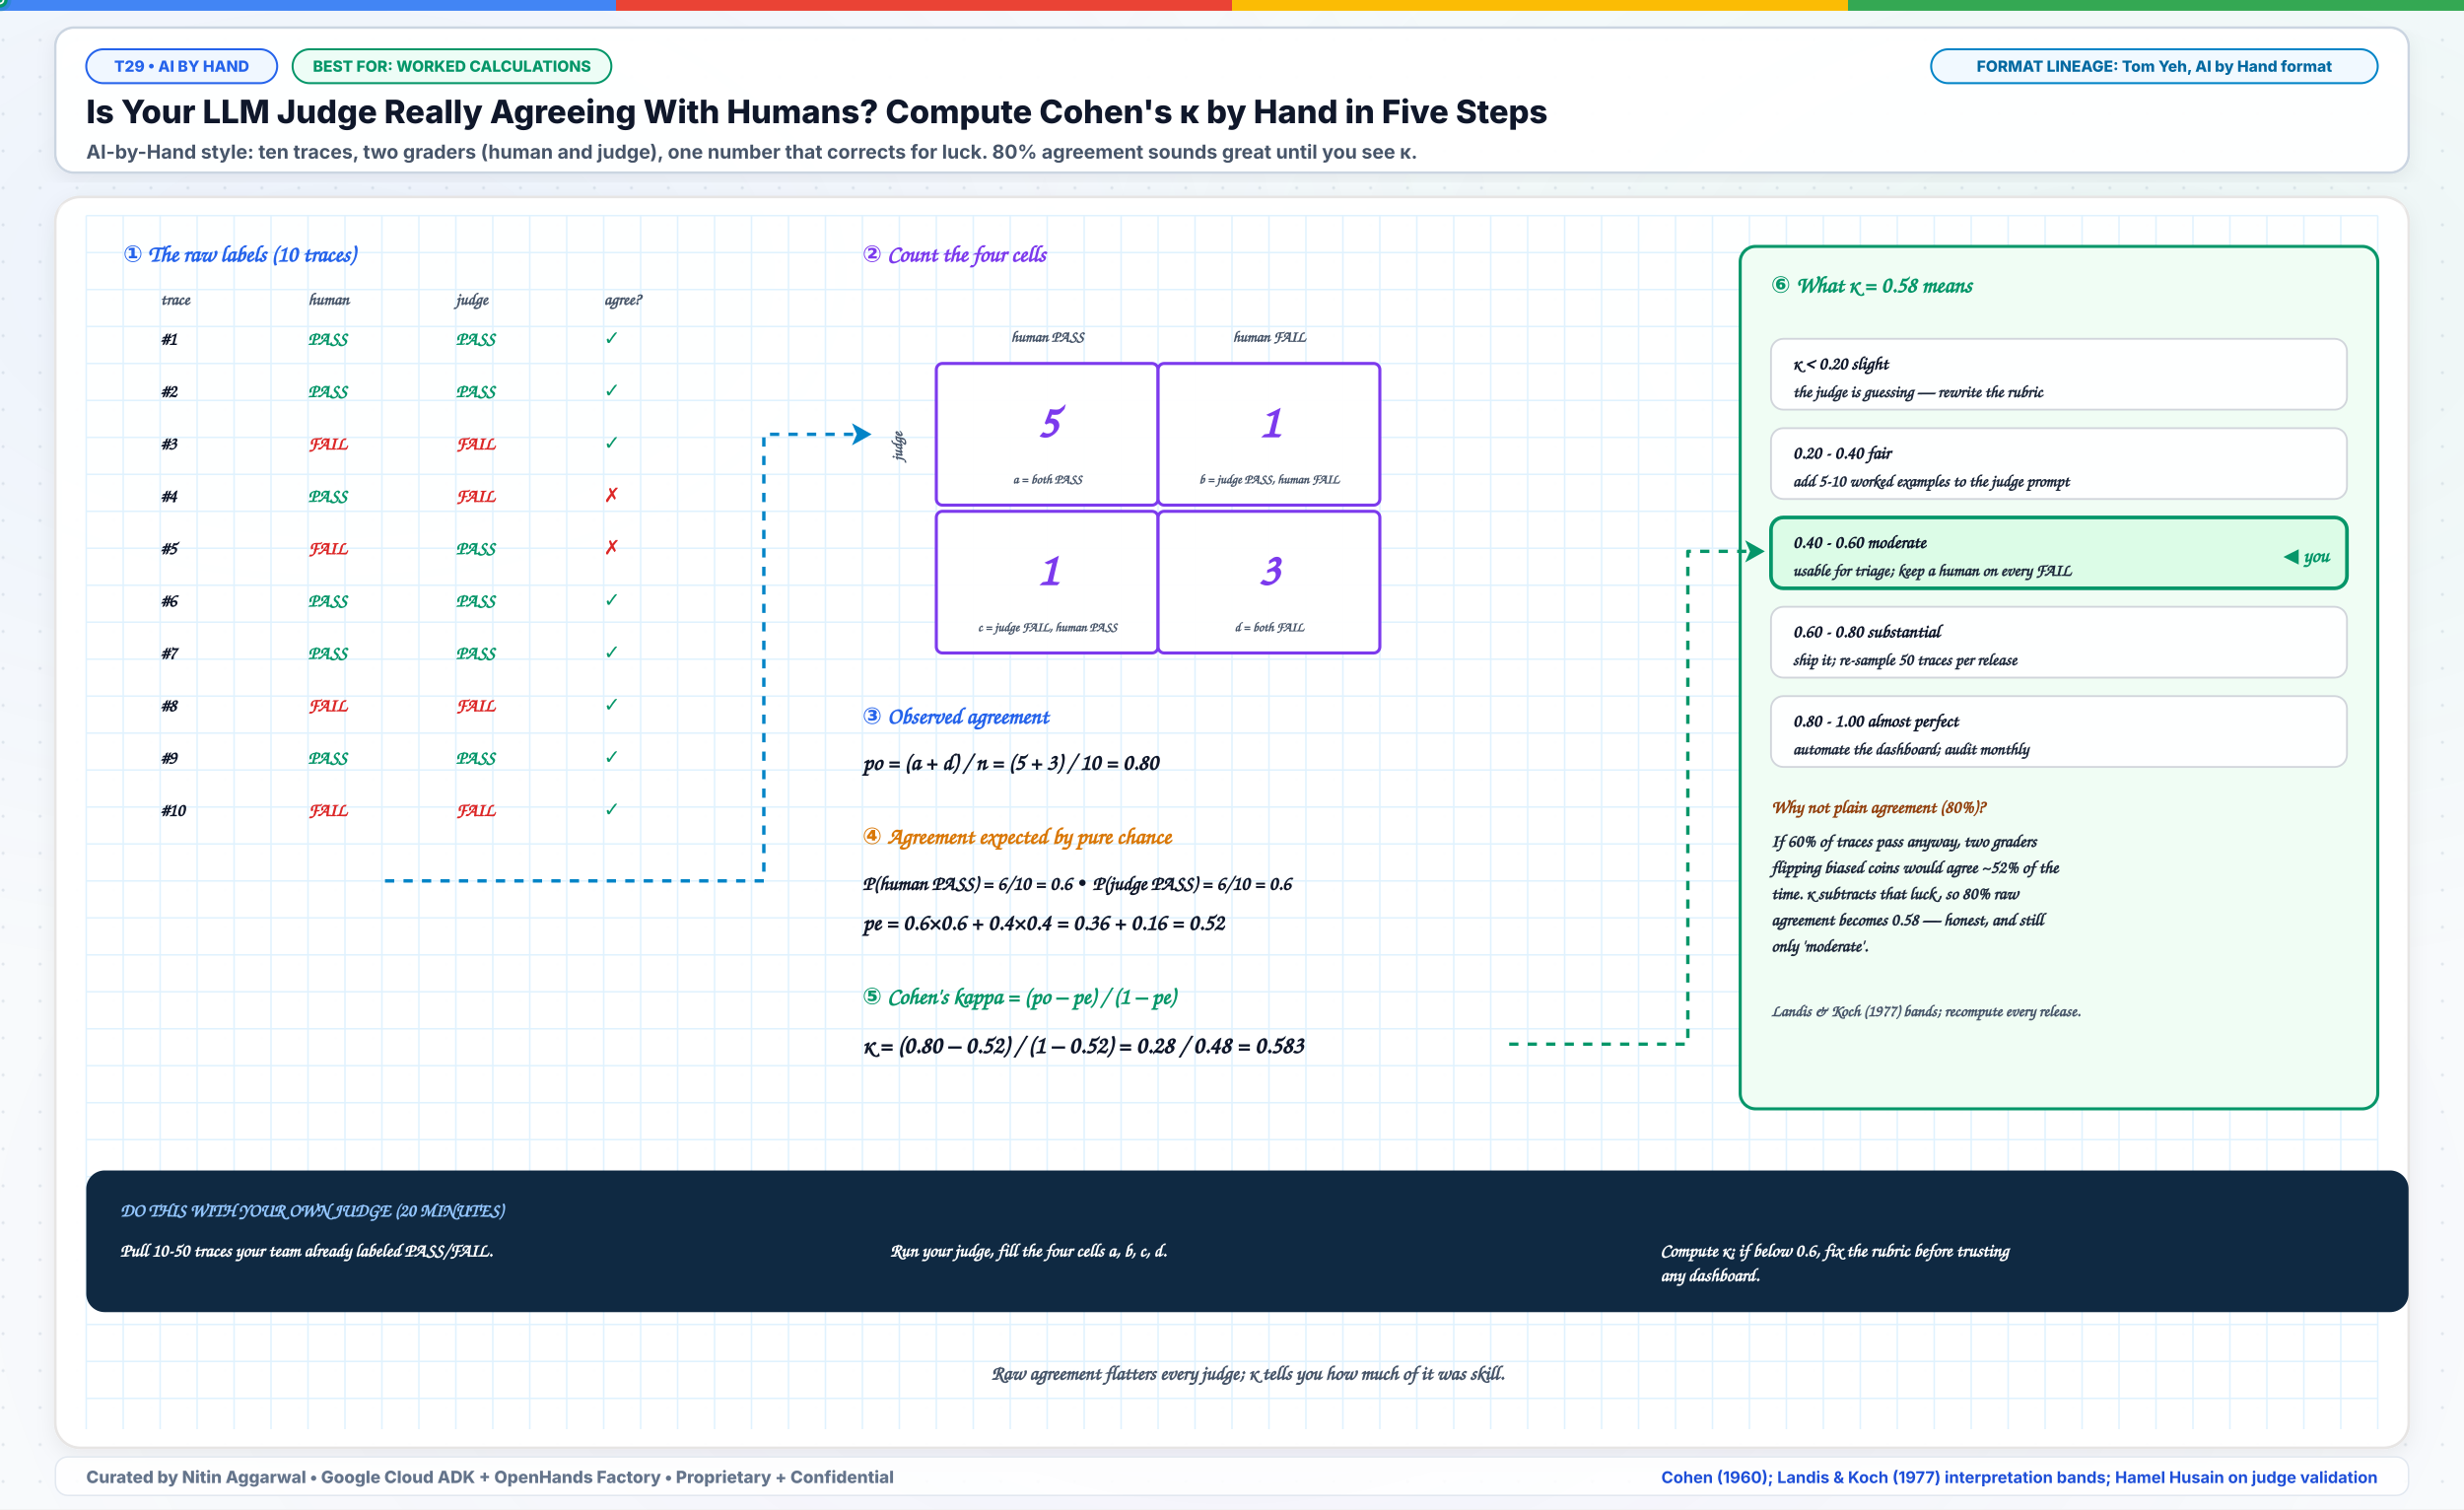
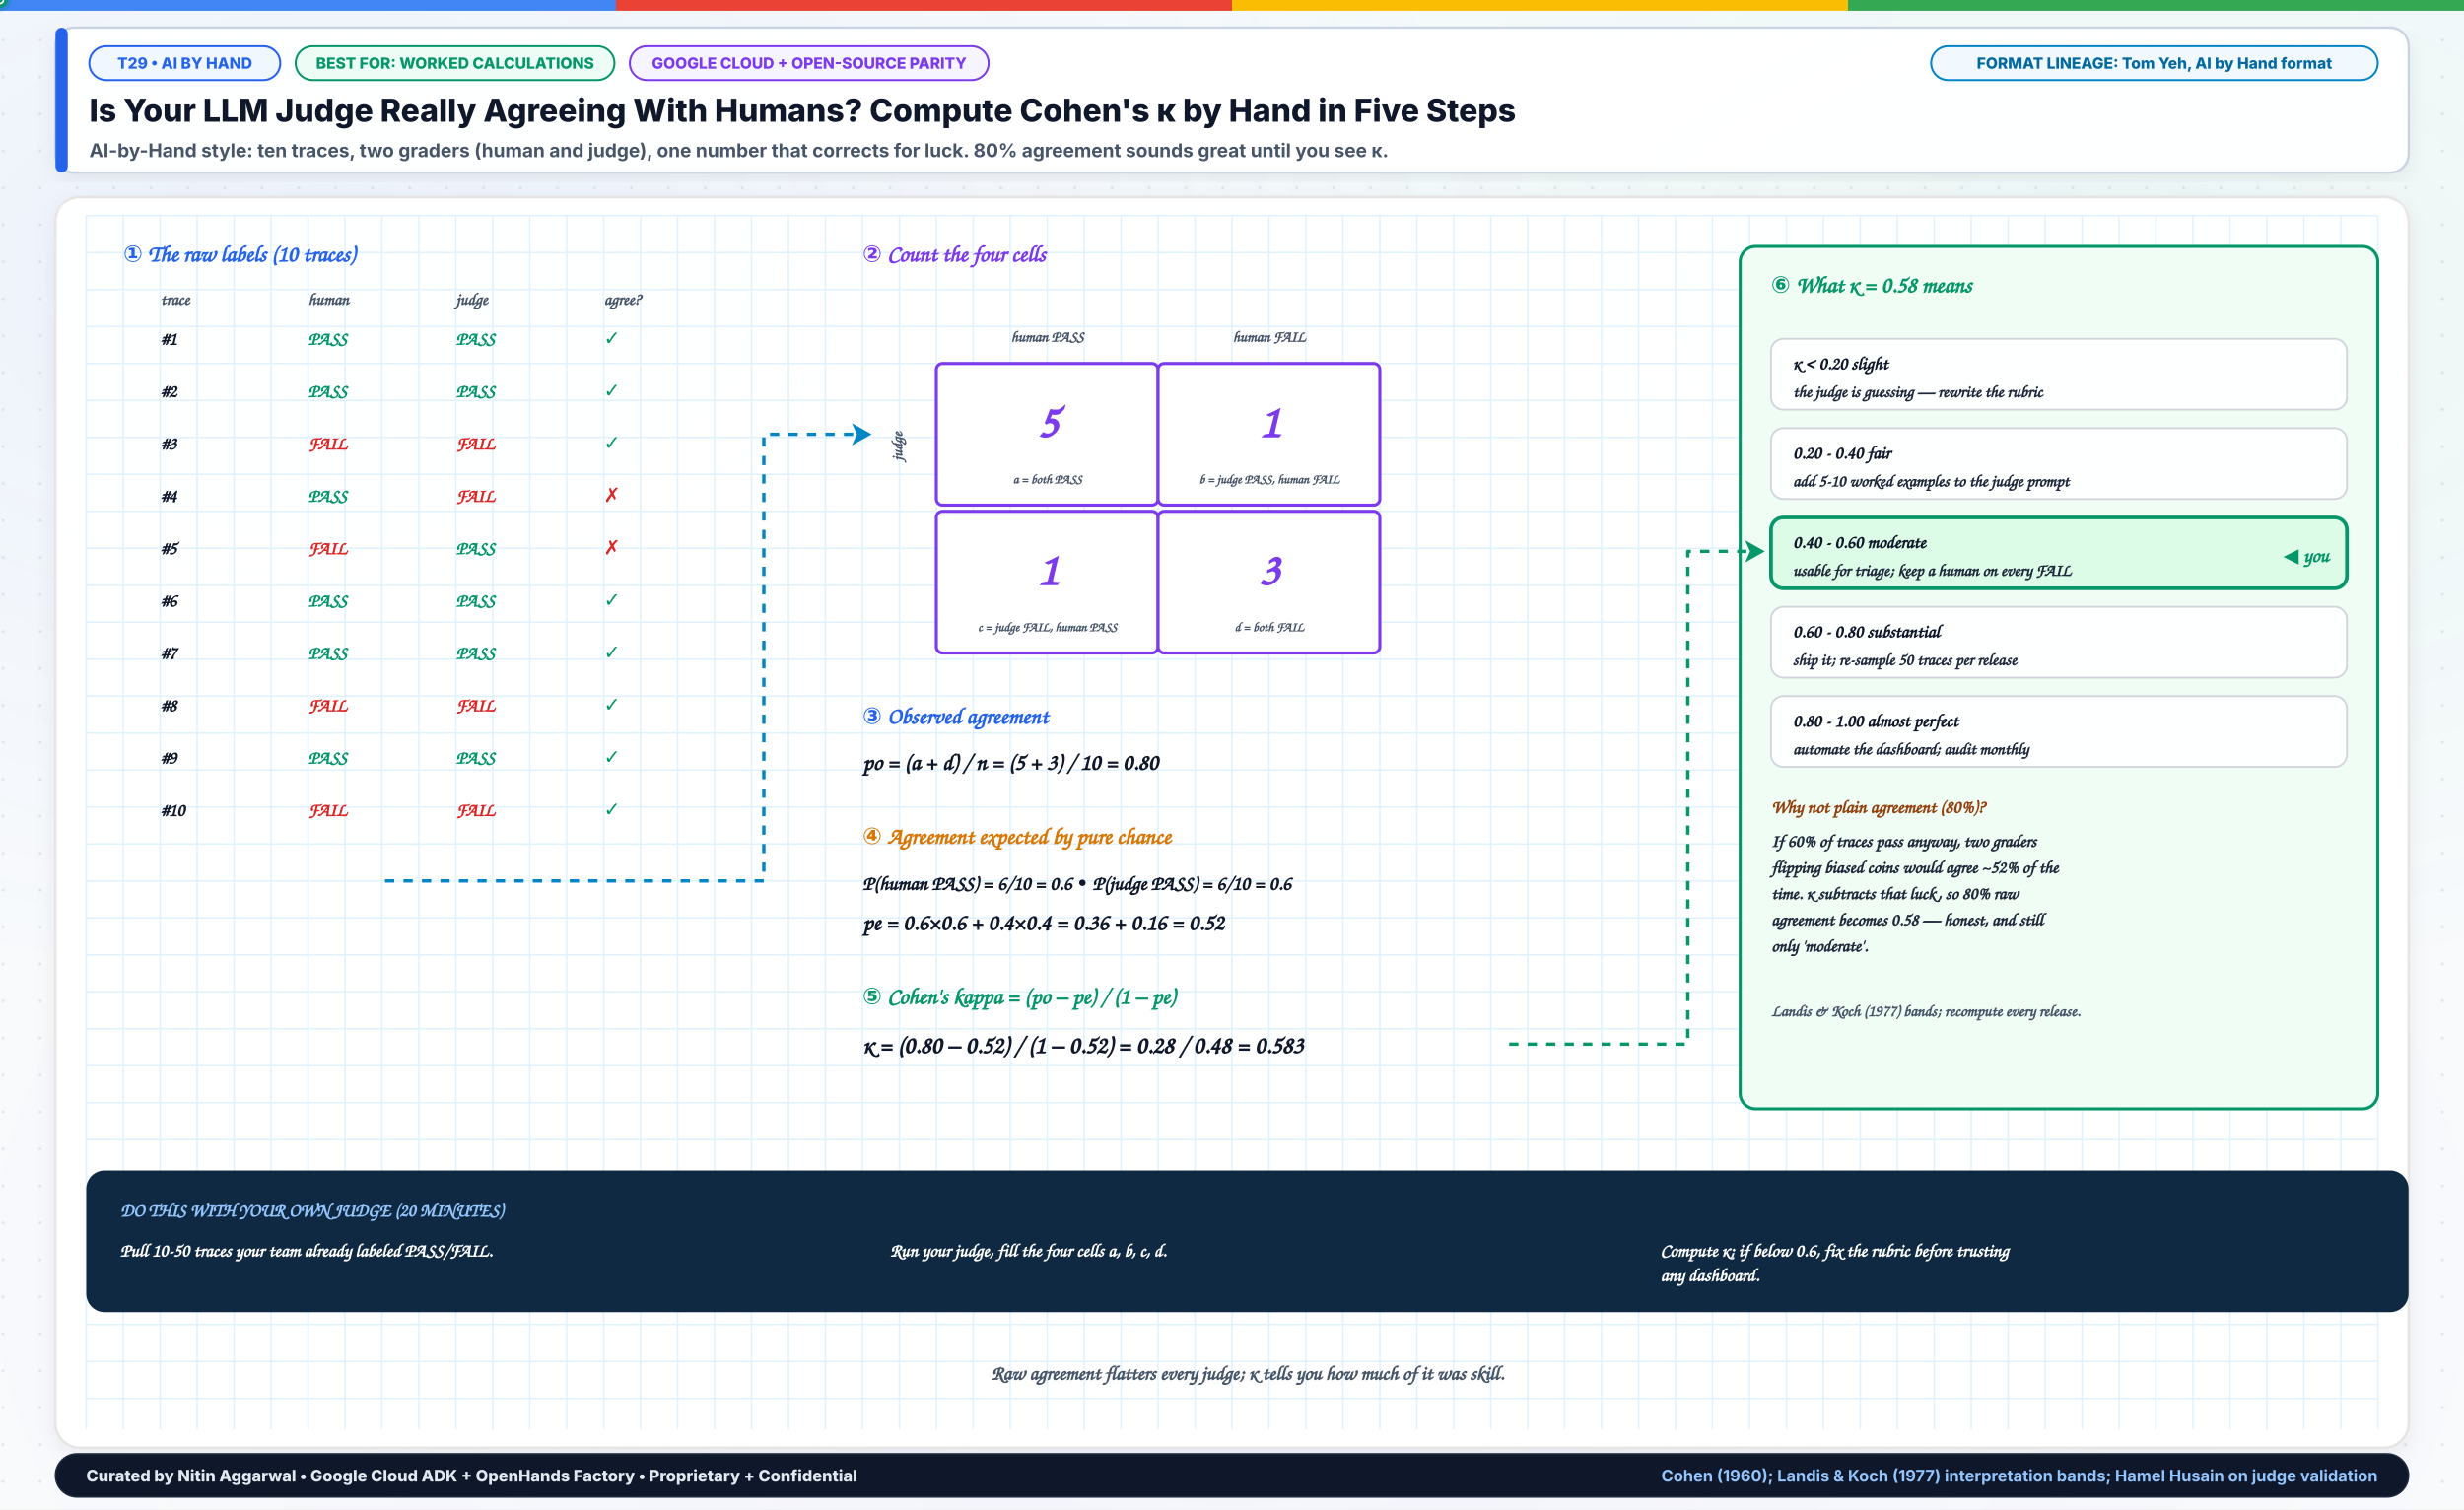
<svg xmlns="http://www.w3.org/2000/svg" viewBox="0 0 1600 980" width="1600" height="980">
  <defs>
    <filter id="shadow" x="-3%" y="-3%" width="106%" height="110%">
      <feDropShadow dx="0" dy="4" stdDeviation="6" flood-color="#0F172A" flood-opacity="0.065" />
    </filter>
    <linearGradient id="glassCardGrad" x1="0" y1="0" x2="0" y2="1">
      <stop offset="0%" stop-color="#FFFFFF" stop-opacity="0.96" />
      <stop offset="100%" stop-color="#F8FAFC" stop-opacity="0.90" />
    </linearGradient>
    <linearGradient id="glassSheen" x1="0" y1="0" x2="0" y2="1">
      <stop offset="0%" stop-color="#FFFFFF" stop-opacity="0.72" />
      <stop offset="100%" stop-color="#FFFFFF" stop-opacity="0.0" />
    </linearGradient>
    <radialGradient id="meshBlue" cx="14%" cy="18%" r="48%">
      <stop offset="0%" stop-color="#4285F4" stop-opacity="0.065" />
      <stop offset="100%" stop-color="#4285F4" stop-opacity="0.0" />
    </radialGradient>
    <radialGradient id="meshEmerald" cx="86%" cy="20%" r="46%">
      <stop offset="0%" stop-color="#10B981" stop-opacity="0.055" />
      <stop offset="100%" stop-color="#10B981" stop-opacity="0.0" />
    </radialGradient>
    <radialGradient id="meshViolet" cx="50%" cy="84%" r="52%">
      <stop offset="0%" stop-color="#8B5CF6" stop-opacity="0.048" />
      <stop offset="100%" stop-color="#8B5CF6" stop-opacity="0.0" />
    </radialGradient>
    <pattern id="archGrid" width="24" height="24" patternUnits="userSpaceOnUse">
      <circle cx="2" cy="2" r="1" fill="#94A3B8" fill-opacity="0.22" />
    </pattern>
    <style>
@keyframes flowDash { from { stroke-dashoffset: 40; } to { stroke-dashoffset: 0; } }
.flow-line { animation: flowDash 1.0s linear infinite; }
@keyframes pulseStroke { 0%,100% { stroke-width: 2.4px; } 50% { stroke-width: 5px; } }
.pulse { animation: pulseStroke 2.2s ease-in-out infinite; }
@keyframes blink { 0%,100% { opacity: 1; } 50% { opacity: 0.35; } }
.blink { animation: blink 1.4s ease-in-out infinite; }
@keyframes growX { from { transform: scaleX(0.02); } to { transform: scaleX(1); } }
.grow-x { transform-box: fill-box; transform-origin: left center; animation: growX 1.5s ease-out 0.2s both; }
@keyframes breathe { 0%,100% { transform: scale(1); } 50% { transform: scale(1.05); } }
.breathe { transform-box: fill-box; transform-origin: center; animation: breathe 2.6s ease-in-out infinite; }
</style>
  </defs>
  <rect x="0.0" y="0.0" width="1600.0" height="980.0" rx="0" fill="#F8FAFC" />
  <rect x="0" y="0" width="1600" height="980" fill="url(#meshBlue)" />
  <rect x="0" y="0" width="1600" height="980" fill="url(#meshEmerald)" />
  <rect x="0" y="0" width="1600" height="980" fill="url(#meshViolet)" />
  <rect x="0" y="0" width="1600" height="980" fill="url(#archGrid)" />
  <rect x="0.0" y="0.0" width="400.0" height="7.0" rx="0" fill="#4285F4" />
  <rect x="400.0" y="0.0" width="400.0" height="7.0" rx="0" fill="#EA4335" />
  <rect x="800.0" y="0.0" width="400.0" height="7.0" rx="0" fill="#FBBC04" />
  <rect x="1200.0" y="0.0" width="400.0" height="7.0" rx="0" fill="#34A853" />
  <rect x="36.0" y="18.0" width="1528.0" height="94.0" rx="12" fill="#FFFFFF" stroke="#CBD5E1" stroke-width="1.8" filter="url(#shadow)" fill-opacity="0.96" />
  <rect x="37.2" y="19.2" width="1525.6" height="91.6" rx="10.8" fill="none" stroke="#FFFFFF" stroke-opacity="0.82" stroke-width="1" />
  <rect x="38.0" y="19.8" width="1524.0" height="11.3" rx="9.8" fill="url(#glassSheen)" pointer-events="none" />
-   <rect x="56.0" y="32.0" width="124" height="22" rx="11.0" fill="#EFF6FF" fill-opacity="0.98" stroke="#2563EB" stroke-width="1.3" />
-   <text x="118.0" y="46.6" font-family="Inter, -apple-system, Helvetica, Arial, sans-serif" font-size="10" font-weight="800" fill="#2563EB" text-anchor="middle">T29 • AI BY HAND</text>
-   <rect x="190.0" y="32.0" width="207" height="22" rx="11.0" fill="#ECFDF5" fill-opacity="0.98" stroke="#059669" stroke-width="1.3" />
-   <text x="293.5" y="46.6" font-family="Inter, -apple-system, Helvetica, Arial, sans-serif" font-size="10" font-weight="800" fill="#059669" text-anchor="middle">BEST FOR: WORKED CALCULATIONS</text>
-   <rect x="1254.0" y="32.0" width="290" height="22" rx="11.0" fill="#F0F9FF" fill-opacity="0.98" stroke="#0284C7" stroke-width="1.3" />
-   <text x="1399.0" y="46.6" font-family="Inter, -apple-system, Helvetica, Arial, sans-serif" font-size="10" font-weight="800" fill="#0369A1" text-anchor="middle">FORMAT LINEAGE: Tom Yeh, AI by Hand format</text>
-   <text x="56.0" y="80.0" font-family="Inter, -apple-system, Helvetica, Arial, sans-serif" font-size="21" font-weight="800" fill="#0F172A" text-anchor="start">Is Your LLM Judge Really Agreeing With Humans? Compute Cohen's κ by Hand in Five Steps</text>
-   <text x="56.0" y="103.0" font-family="Inter, -apple-system, Helvetica, Arial, sans-serif" font-size="12.5" font-weight="700" fill="#475569" text-anchor="start">AI-by-Hand style: ten traces, two graders (human and judge), one number that corrects for luck. 80% agreement sounds great until you see κ.</text>
+   <rect x="36.0" y="18.0" width="8.0" height="94.0" rx="4" fill="#2563EB" />
+   <rect x="58.0" y="30.0" width="124" height="22" rx="11.0" fill="#EFF6FF" fill-opacity="0.98" stroke="#2563EB" stroke-width="1.3" />
+   <text x="120.0" y="44.6" font-family="Inter, -apple-system, Helvetica, Arial, sans-serif" font-size="10" font-weight="800" fill="#2563EB" text-anchor="middle">T29 • AI BY HAND</text>
+   <rect x="192.0" y="30.0" width="207" height="22" rx="11.0" fill="#ECFDF5" fill-opacity="0.98" stroke="#059669" stroke-width="1.3" />
+   <text x="295.5" y="44.6" font-family="Inter, -apple-system, Helvetica, Arial, sans-serif" font-size="10" font-weight="800" fill="#059669" text-anchor="middle">BEST FOR: WORKED CALCULATIONS</text>
+   <rect x="409.0" y="30.0" width="233" height="22" rx="11.0" fill="#F5F3FF" fill-opacity="0.98" stroke="#7C3AED" stroke-width="1.3" />
+   <text x="525.5" y="44.6" font-family="Inter, -apple-system, Helvetica, Arial, sans-serif" font-size="10" font-weight="800" fill="#7C3AED" text-anchor="middle">GOOGLE CLOUD + OPEN-SOURCE PARITY</text>
+   <rect x="1254.0" y="30.0" width="290" height="22" rx="11.0" fill="#F0F9FF" fill-opacity="0.98" stroke="#0284C7" stroke-width="1.3" />
+   <text x="1399.0" y="44.6" font-family="Inter, -apple-system, Helvetica, Arial, sans-serif" font-size="10" font-weight="800" fill="#0369A1" text-anchor="middle">FORMAT LINEAGE: Tom Yeh, AI by Hand format</text>
+   <text x="58.0" y="79.0" font-family="Inter, -apple-system, Helvetica, Arial, sans-serif" font-size="20.5" font-weight="800" fill="#0F172A" text-anchor="start">Is Your LLM Judge Really Agreeing With Humans? Compute Cohen's κ by Hand in Five Steps</text>
+   <text x="58.0" y="102.0" font-family="Inter, -apple-system, Helvetica, Arial, sans-serif" font-size="12.2" font-weight="700" fill="#475569" text-anchor="start">AI-by-Hand style: ten traces, two graders (human and judge), one number that corrects for luck. 80% agreement sounds great until you see κ.</text>
  <rect x="36.0" y="128.0" width="1528.0" height="812.0" rx="16" fill="#FFFFFF" stroke="#E7E5E4" stroke-width="2" filter="url(#shadow)" fill-opacity="0.96" />
  <rect x="37.2" y="129.2" width="1525.6" height="809.6" rx="14.8" fill="none" stroke="#FFFFFF" stroke-opacity="0.82" stroke-width="1" />
  <rect x="38.0" y="129.8" width="1524.0" height="14.0" rx="13.8" fill="url(#glassSheen)" pointer-events="none" />
  <line x1="56" y1="140" x2="56" y2="928" stroke="#E0F2FE" stroke-width="1" />
  <line x1="80" y1="140" x2="80" y2="928" stroke="#E0F2FE" stroke-width="1" />
  <line x1="104" y1="140" x2="104" y2="928" stroke="#E0F2FE" stroke-width="1" />
  <line x1="128" y1="140" x2="128" y2="928" stroke="#E0F2FE" stroke-width="1" />
  <line x1="152" y1="140" x2="152" y2="928" stroke="#E0F2FE" stroke-width="1" />
  <line x1="176" y1="140" x2="176" y2="928" stroke="#E0F2FE" stroke-width="1" />
  <line x1="200" y1="140" x2="200" y2="928" stroke="#E0F2FE" stroke-width="1" />
  <line x1="224" y1="140" x2="224" y2="928" stroke="#E0F2FE" stroke-width="1" />
  <line x1="248" y1="140" x2="248" y2="928" stroke="#E0F2FE" stroke-width="1" />
  <line x1="272" y1="140" x2="272" y2="928" stroke="#E0F2FE" stroke-width="1" />
  <line x1="296" y1="140" x2="296" y2="928" stroke="#E0F2FE" stroke-width="1" />
  <line x1="320" y1="140" x2="320" y2="928" stroke="#E0F2FE" stroke-width="1" />
  <line x1="344" y1="140" x2="344" y2="928" stroke="#E0F2FE" stroke-width="1" />
  <line x1="368" y1="140" x2="368" y2="928" stroke="#E0F2FE" stroke-width="1" />
  <line x1="392" y1="140" x2="392" y2="928" stroke="#E0F2FE" stroke-width="1" />
  <line x1="416" y1="140" x2="416" y2="928" stroke="#E0F2FE" stroke-width="1" />
  <line x1="440" y1="140" x2="440" y2="928" stroke="#E0F2FE" stroke-width="1" />
  <line x1="464" y1="140" x2="464" y2="928" stroke="#E0F2FE" stroke-width="1" />
  <line x1="488" y1="140" x2="488" y2="928" stroke="#E0F2FE" stroke-width="1" />
  <line x1="512" y1="140" x2="512" y2="928" stroke="#E0F2FE" stroke-width="1" />
  <line x1="536" y1="140" x2="536" y2="928" stroke="#E0F2FE" stroke-width="1" />
  <line x1="560" y1="140" x2="560" y2="928" stroke="#E0F2FE" stroke-width="1" />
  <line x1="584" y1="140" x2="584" y2="928" stroke="#E0F2FE" stroke-width="1" />
  <line x1="608" y1="140" x2="608" y2="928" stroke="#E0F2FE" stroke-width="1" />
  <line x1="632" y1="140" x2="632" y2="928" stroke="#E0F2FE" stroke-width="1" />
  <line x1="656" y1="140" x2="656" y2="928" stroke="#E0F2FE" stroke-width="1" />
  <line x1="680" y1="140" x2="680" y2="928" stroke="#E0F2FE" stroke-width="1" />
  <line x1="704" y1="140" x2="704" y2="928" stroke="#E0F2FE" stroke-width="1" />
  <line x1="728" y1="140" x2="728" y2="928" stroke="#E0F2FE" stroke-width="1" />
  <line x1="752" y1="140" x2="752" y2="928" stroke="#E0F2FE" stroke-width="1" />
  <line x1="776" y1="140" x2="776" y2="928" stroke="#E0F2FE" stroke-width="1" />
  <line x1="800" y1="140" x2="800" y2="928" stroke="#E0F2FE" stroke-width="1" />
  <line x1="824" y1="140" x2="824" y2="928" stroke="#E0F2FE" stroke-width="1" />
  <line x1="848" y1="140" x2="848" y2="928" stroke="#E0F2FE" stroke-width="1" />
  <line x1="872" y1="140" x2="872" y2="928" stroke="#E0F2FE" stroke-width="1" />
  <line x1="896" y1="140" x2="896" y2="928" stroke="#E0F2FE" stroke-width="1" />
  <line x1="920" y1="140" x2="920" y2="928" stroke="#E0F2FE" stroke-width="1" />
  <line x1="944" y1="140" x2="944" y2="928" stroke="#E0F2FE" stroke-width="1" />
  <line x1="968" y1="140" x2="968" y2="928" stroke="#E0F2FE" stroke-width="1" />
  <line x1="992" y1="140" x2="992" y2="928" stroke="#E0F2FE" stroke-width="1" />
  <line x1="1016" y1="140" x2="1016" y2="928" stroke="#E0F2FE" stroke-width="1" />
  <line x1="1040" y1="140" x2="1040" y2="928" stroke="#E0F2FE" stroke-width="1" />
  <line x1="1064" y1="140" x2="1064" y2="928" stroke="#E0F2FE" stroke-width="1" />
  <line x1="1088" y1="140" x2="1088" y2="928" stroke="#E0F2FE" stroke-width="1" />
  <line x1="1112" y1="140" x2="1112" y2="928" stroke="#E0F2FE" stroke-width="1" />
  <line x1="1136" y1="140" x2="1136" y2="928" stroke="#E0F2FE" stroke-width="1" />
  <line x1="1160" y1="140" x2="1160" y2="928" stroke="#E0F2FE" stroke-width="1" />
  <line x1="1184" y1="140" x2="1184" y2="928" stroke="#E0F2FE" stroke-width="1" />
  <line x1="1208" y1="140" x2="1208" y2="928" stroke="#E0F2FE" stroke-width="1" />
  <line x1="1232" y1="140" x2="1232" y2="928" stroke="#E0F2FE" stroke-width="1" />
  <line x1="1256" y1="140" x2="1256" y2="928" stroke="#E0F2FE" stroke-width="1" />
  <line x1="1280" y1="140" x2="1280" y2="928" stroke="#E0F2FE" stroke-width="1" />
  <line x1="1304" y1="140" x2="1304" y2="928" stroke="#E0F2FE" stroke-width="1" />
  <line x1="1328" y1="140" x2="1328" y2="928" stroke="#E0F2FE" stroke-width="1" />
  <line x1="1352" y1="140" x2="1352" y2="928" stroke="#E0F2FE" stroke-width="1" />
  <line x1="1376" y1="140" x2="1376" y2="928" stroke="#E0F2FE" stroke-width="1" />
  <line x1="1400" y1="140" x2="1400" y2="928" stroke="#E0F2FE" stroke-width="1" />
  <line x1="1424" y1="140" x2="1424" y2="928" stroke="#E0F2FE" stroke-width="1" />
  <line x1="1448" y1="140" x2="1448" y2="928" stroke="#E0F2FE" stroke-width="1" />
  <line x1="1472" y1="140" x2="1472" y2="928" stroke="#E0F2FE" stroke-width="1" />
  <line x1="1496" y1="140" x2="1496" y2="928" stroke="#E0F2FE" stroke-width="1" />
  <line x1="1520" y1="140" x2="1520" y2="928" stroke="#E0F2FE" stroke-width="1" />
  <line x1="1544" y1="140" x2="1544" y2="928" stroke="#E0F2FE" stroke-width="1" />
  <line x1="56" y1="140" x2="1544" y2="140" stroke="#E0F2FE" stroke-width="1" />
  <line x1="56" y1="164" x2="1544" y2="164" stroke="#E0F2FE" stroke-width="1" />
  <line x1="56" y1="188" x2="1544" y2="188" stroke="#E0F2FE" stroke-width="1" />
  <line x1="56" y1="212" x2="1544" y2="212" stroke="#E0F2FE" stroke-width="1" />
  <line x1="56" y1="236" x2="1544" y2="236" stroke="#E0F2FE" stroke-width="1" />
  <line x1="56" y1="260" x2="1544" y2="260" stroke="#E0F2FE" stroke-width="1" />
  <line x1="56" y1="284" x2="1544" y2="284" stroke="#E0F2FE" stroke-width="1" />
  <line x1="56" y1="308" x2="1544" y2="308" stroke="#E0F2FE" stroke-width="1" />
  <line x1="56" y1="332" x2="1544" y2="332" stroke="#E0F2FE" stroke-width="1" />
  <line x1="56" y1="356" x2="1544" y2="356" stroke="#E0F2FE" stroke-width="1" />
  <line x1="56" y1="380" x2="1544" y2="380" stroke="#E0F2FE" stroke-width="1" />
  <line x1="56" y1="404" x2="1544" y2="404" stroke="#E0F2FE" stroke-width="1" />
  <line x1="56" y1="428" x2="1544" y2="428" stroke="#E0F2FE" stroke-width="1" />
  <line x1="56" y1="452" x2="1544" y2="452" stroke="#E0F2FE" stroke-width="1" />
  <line x1="56" y1="476" x2="1544" y2="476" stroke="#E0F2FE" stroke-width="1" />
  <line x1="56" y1="500" x2="1544" y2="500" stroke="#E0F2FE" stroke-width="1" />
  <line x1="56" y1="524" x2="1544" y2="524" stroke="#E0F2FE" stroke-width="1" />
  <line x1="56" y1="548" x2="1544" y2="548" stroke="#E0F2FE" stroke-width="1" />
  <line x1="56" y1="572" x2="1544" y2="572" stroke="#E0F2FE" stroke-width="1" />
  <line x1="56" y1="596" x2="1544" y2="596" stroke="#E0F2FE" stroke-width="1" />
  <line x1="56" y1="620" x2="1544" y2="620" stroke="#E0F2FE" stroke-width="1" />
  <line x1="56" y1="644" x2="1544" y2="644" stroke="#E0F2FE" stroke-width="1" />
  <line x1="56" y1="668" x2="1544" y2="668" stroke="#E0F2FE" stroke-width="1" />
  <line x1="56" y1="692" x2="1544" y2="692" stroke="#E0F2FE" stroke-width="1" />
  <line x1="56" y1="716" x2="1544" y2="716" stroke="#E0F2FE" stroke-width="1" />
  <line x1="56" y1="740" x2="1544" y2="740" stroke="#E0F2FE" stroke-width="1" />
  <line x1="56" y1="764" x2="1544" y2="764" stroke="#E0F2FE" stroke-width="1" />
  <line x1="56" y1="788" x2="1544" y2="788" stroke="#E0F2FE" stroke-width="1" />
  <line x1="56" y1="812" x2="1544" y2="812" stroke="#E0F2FE" stroke-width="1" />
  <line x1="56" y1="836" x2="1544" y2="836" stroke="#E0F2FE" stroke-width="1" />
  <line x1="56" y1="860" x2="1544" y2="860" stroke="#E0F2FE" stroke-width="1" />
  <line x1="56" y1="884" x2="1544" y2="884" stroke="#E0F2FE" stroke-width="1" />
  <line x1="56" y1="908" x2="1544" y2="908" stroke="#E0F2FE" stroke-width="1" />
  <text x="80.0" y="170.0" font-family="'Chalkboard SE', 'Marker Felt', 'Comic Sans MS', cursive" font-size="15" font-weight="800" fill="#2563EB" text-anchor="start">① The raw labels (10 traces)</text>
  <text x="104.0" y="198.0" font-family="'Chalkboard SE', 'Marker Felt', 'Comic Sans MS', cursive" font-size="11" font-weight="800" fill="#475569" text-anchor="start">trace</text>
  <text x="200.0" y="198.0" font-family="'Chalkboard SE', 'Marker Felt', 'Comic Sans MS', cursive" font-size="11" font-weight="800" fill="#475569" text-anchor="start">human</text>
  <text x="296.0" y="198.0" font-family="'Chalkboard SE', 'Marker Felt', 'Comic Sans MS', cursive" font-size="11" font-weight="800" fill="#475569" text-anchor="start">judge</text>
  <text x="392.0" y="198.0" font-family="'Chalkboard SE', 'Marker Felt', 'Comic Sans MS', cursive" font-size="11" font-weight="800" fill="#475569" text-anchor="start">agree?</text>
  <text x="104.0" y="224.0" font-family="'Chalkboard SE', 'Marker Felt', 'Comic Sans MS', cursive" font-size="12" font-weight="700" fill="#0F172A" text-anchor="start">#1</text>
  <text x="200.0" y="224.0" font-family="'Chalkboard SE', 'Marker Felt', 'Comic Sans MS', cursive" font-size="12" font-weight="800" fill="#059669" text-anchor="start">PASS</text>
  <text x="296.0" y="224.0" font-family="'Chalkboard SE', 'Marker Felt', 'Comic Sans MS', cursive" font-size="12" font-weight="800" fill="#059669" text-anchor="start">PASS</text>
  <text x="392.0" y="224.0" font-family="'Chalkboard SE', 'Marker Felt', 'Comic Sans MS', cursive" font-size="13" font-weight="800" fill="#059669" text-anchor="start">✓</text>
  <text x="104.0" y="258.0" font-family="'Chalkboard SE', 'Marker Felt', 'Comic Sans MS', cursive" font-size="12" font-weight="700" fill="#0F172A" text-anchor="start">#2</text>
  <text x="200.0" y="258.0" font-family="'Chalkboard SE', 'Marker Felt', 'Comic Sans MS', cursive" font-size="12" font-weight="800" fill="#059669" text-anchor="start">PASS</text>
  <text x="296.0" y="258.0" font-family="'Chalkboard SE', 'Marker Felt', 'Comic Sans MS', cursive" font-size="12" font-weight="800" fill="#059669" text-anchor="start">PASS</text>
  <text x="392.0" y="258.0" font-family="'Chalkboard SE', 'Marker Felt', 'Comic Sans MS', cursive" font-size="13" font-weight="800" fill="#059669" text-anchor="start">✓</text>
  <text x="104.0" y="292.0" font-family="'Chalkboard SE', 'Marker Felt', 'Comic Sans MS', cursive" font-size="12" font-weight="700" fill="#0F172A" text-anchor="start">#3</text>
  <text x="200.0" y="292.0" font-family="'Chalkboard SE', 'Marker Felt', 'Comic Sans MS', cursive" font-size="12" font-weight="800" fill="#DC2626" text-anchor="start">FAIL</text>
  <text x="296.0" y="292.0" font-family="'Chalkboard SE', 'Marker Felt', 'Comic Sans MS', cursive" font-size="12" font-weight="800" fill="#DC2626" text-anchor="start">FAIL</text>
  <text x="392.0" y="292.0" font-family="'Chalkboard SE', 'Marker Felt', 'Comic Sans MS', cursive" font-size="13" font-weight="800" fill="#059669" text-anchor="start">✓</text>
  <text x="104.0" y="326.0" font-family="'Chalkboard SE', 'Marker Felt', 'Comic Sans MS', cursive" font-size="12" font-weight="700" fill="#0F172A" text-anchor="start">#4</text>
  <text x="200.0" y="326.0" font-family="'Chalkboard SE', 'Marker Felt', 'Comic Sans MS', cursive" font-size="12" font-weight="800" fill="#059669" text-anchor="start">PASS</text>
  <text x="296.0" y="326.0" font-family="'Chalkboard SE', 'Marker Felt', 'Comic Sans MS', cursive" font-size="12" font-weight="800" fill="#DC2626" text-anchor="start">FAIL</text>
  <text x="392.0" y="326.0" font-family="'Chalkboard SE', 'Marker Felt', 'Comic Sans MS', cursive" font-size="13" font-weight="800" fill="#DC2626" text-anchor="start">✗</text>
  <text x="104.0" y="360.0" font-family="'Chalkboard SE', 'Marker Felt', 'Comic Sans MS', cursive" font-size="12" font-weight="700" fill="#0F172A" text-anchor="start">#5</text>
  <text x="200.0" y="360.0" font-family="'Chalkboard SE', 'Marker Felt', 'Comic Sans MS', cursive" font-size="12" font-weight="800" fill="#DC2626" text-anchor="start">FAIL</text>
  <text x="296.0" y="360.0" font-family="'Chalkboard SE', 'Marker Felt', 'Comic Sans MS', cursive" font-size="12" font-weight="800" fill="#059669" text-anchor="start">PASS</text>
  <text x="392.0" y="360.0" font-family="'Chalkboard SE', 'Marker Felt', 'Comic Sans MS', cursive" font-size="13" font-weight="800" fill="#DC2626" text-anchor="start">✗</text>
  <text x="104.0" y="394.0" font-family="'Chalkboard SE', 'Marker Felt', 'Comic Sans MS', cursive" font-size="12" font-weight="700" fill="#0F172A" text-anchor="start">#6</text>
  <text x="200.0" y="394.0" font-family="'Chalkboard SE', 'Marker Felt', 'Comic Sans MS', cursive" font-size="12" font-weight="800" fill="#059669" text-anchor="start">PASS</text>
  <text x="296.0" y="394.0" font-family="'Chalkboard SE', 'Marker Felt', 'Comic Sans MS', cursive" font-size="12" font-weight="800" fill="#059669" text-anchor="start">PASS</text>
  <text x="392.0" y="394.0" font-family="'Chalkboard SE', 'Marker Felt', 'Comic Sans MS', cursive" font-size="13" font-weight="800" fill="#059669" text-anchor="start">✓</text>
  <text x="104.0" y="428.0" font-family="'Chalkboard SE', 'Marker Felt', 'Comic Sans MS', cursive" font-size="12" font-weight="700" fill="#0F172A" text-anchor="start">#7</text>
  <text x="200.0" y="428.0" font-family="'Chalkboard SE', 'Marker Felt', 'Comic Sans MS', cursive" font-size="12" font-weight="800" fill="#059669" text-anchor="start">PASS</text>
  <text x="296.0" y="428.0" font-family="'Chalkboard SE', 'Marker Felt', 'Comic Sans MS', cursive" font-size="12" font-weight="800" fill="#059669" text-anchor="start">PASS</text>
  <text x="392.0" y="428.0" font-family="'Chalkboard SE', 'Marker Felt', 'Comic Sans MS', cursive" font-size="13" font-weight="800" fill="#059669" text-anchor="start">✓</text>
  <text x="104.0" y="462.0" font-family="'Chalkboard SE', 'Marker Felt', 'Comic Sans MS', cursive" font-size="12" font-weight="700" fill="#0F172A" text-anchor="start">#8</text>
  <text x="200.0" y="462.0" font-family="'Chalkboard SE', 'Marker Felt', 'Comic Sans MS', cursive" font-size="12" font-weight="800" fill="#DC2626" text-anchor="start">FAIL</text>
  <text x="296.0" y="462.0" font-family="'Chalkboard SE', 'Marker Felt', 'Comic Sans MS', cursive" font-size="12" font-weight="800" fill="#DC2626" text-anchor="start">FAIL</text>
  <text x="392.0" y="462.0" font-family="'Chalkboard SE', 'Marker Felt', 'Comic Sans MS', cursive" font-size="13" font-weight="800" fill="#059669" text-anchor="start">✓</text>
  <text x="104.0" y="496.0" font-family="'Chalkboard SE', 'Marker Felt', 'Comic Sans MS', cursive" font-size="12" font-weight="700" fill="#0F172A" text-anchor="start">#9</text>
  <text x="200.0" y="496.0" font-family="'Chalkboard SE', 'Marker Felt', 'Comic Sans MS', cursive" font-size="12" font-weight="800" fill="#059669" text-anchor="start">PASS</text>
  <text x="296.0" y="496.0" font-family="'Chalkboard SE', 'Marker Felt', 'Comic Sans MS', cursive" font-size="12" font-weight="800" fill="#059669" text-anchor="start">PASS</text>
  <text x="392.0" y="496.0" font-family="'Chalkboard SE', 'Marker Felt', 'Comic Sans MS', cursive" font-size="13" font-weight="800" fill="#059669" text-anchor="start">✓</text>
  <text x="104.0" y="530.0" font-family="'Chalkboard SE', 'Marker Felt', 'Comic Sans MS', cursive" font-size="12" font-weight="700" fill="#0F172A" text-anchor="start">#10</text>
  <text x="200.0" y="530.0" font-family="'Chalkboard SE', 'Marker Felt', 'Comic Sans MS', cursive" font-size="12" font-weight="800" fill="#DC2626" text-anchor="start">FAIL</text>
  <text x="296.0" y="530.0" font-family="'Chalkboard SE', 'Marker Felt', 'Comic Sans MS', cursive" font-size="12" font-weight="800" fill="#DC2626" text-anchor="start">FAIL</text>
  <text x="392.0" y="530.0" font-family="'Chalkboard SE', 'Marker Felt', 'Comic Sans MS', cursive" font-size="13" font-weight="800" fill="#059669" text-anchor="start">✓</text>
  <text x="560.0" y="170.0" font-family="'Chalkboard SE', 'Marker Felt', 'Comic Sans MS', cursive" font-size="15" font-weight="800" fill="#7C3AED" text-anchor="start">② Count the four cells</text>
  <text x="680.0" y="222.0" font-family="'Chalkboard SE', 'Marker Felt', 'Comic Sans MS', cursive" font-size="10" font-weight="800" fill="#475569" text-anchor="middle">human PASS</text>
  <text x="824.0" y="222.0" font-family="'Chalkboard SE', 'Marker Felt', 'Comic Sans MS', cursive" font-size="10" font-weight="800" fill="#475569" text-anchor="middle">human FAIL</text>
  <rect x="608.0" y="236.0" width="144.0" height="92.0" rx="4" fill="#FFFFFF" stroke="#7C3AED" stroke-width="2" fill-opacity="0.96" />
  <text x="680.0" y="284.0" font-family="'Chalkboard SE', 'Marker Felt', 'Comic Sans MS', cursive" font-size="30" font-weight="800" fill="#7C3AED" text-anchor="middle">5</text>
  <text x="680.0" y="314.0" font-family="'Chalkboard SE', 'Marker Felt', 'Comic Sans MS', cursive" font-size="8.5" font-weight="700" fill="#475569" text-anchor="middle">a = both PASS</text>
  <rect x="752.0" y="236.0" width="144.0" height="92.0" rx="4" fill="#FFFFFF" stroke="#7C3AED" stroke-width="2" fill-opacity="0.96" />
  <text x="824.0" y="284.0" font-family="'Chalkboard SE', 'Marker Felt', 'Comic Sans MS', cursive" font-size="30" font-weight="800" fill="#7C3AED" text-anchor="middle">1</text>
  <text x="824.0" y="314.0" font-family="'Chalkboard SE', 'Marker Felt', 'Comic Sans MS', cursive" font-size="8.5" font-weight="700" fill="#475569" text-anchor="middle">b = judge PASS, human FAIL</text>
  <rect x="608.0" y="332.0" width="144.0" height="92.0" rx="4" fill="#FFFFFF" stroke="#7C3AED" stroke-width="2" fill-opacity="0.96" />
  <text x="680.0" y="380.0" font-family="'Chalkboard SE', 'Marker Felt', 'Comic Sans MS', cursive" font-size="30" font-weight="800" fill="#7C3AED" text-anchor="middle">1</text>
  <text x="680.0" y="410.0" font-family="'Chalkboard SE', 'Marker Felt', 'Comic Sans MS', cursive" font-size="8.5" font-weight="700" fill="#475569" text-anchor="middle">c = judge FAIL, human PASS</text>
  <rect x="752.0" y="332.0" width="144.0" height="92.0" rx="4" fill="#FFFFFF" stroke="#7C3AED" stroke-width="2" fill-opacity="0.96" />
  <text x="824.0" y="380.0" font-family="'Chalkboard SE', 'Marker Felt', 'Comic Sans MS', cursive" font-size="30" font-weight="800" fill="#7C3AED" text-anchor="middle">3</text>
  <text x="824.0" y="410.0" font-family="'Chalkboard SE', 'Marker Felt', 'Comic Sans MS', cursive" font-size="8.5" font-weight="700" fill="#475569" text-anchor="middle">d = both FAIL</text>
  <text x="586.0" y="290.0" font-family="'Chalkboard SE', 'Marker Felt', 'Comic Sans MS', cursive" font-size="10" font-weight="800" fill="#475569" text-anchor="middle" transform="rotate(-90 586 290)">judge</text>
  <text x="560.0" y="470.0" font-family="'Chalkboard SE', 'Marker Felt', 'Comic Sans MS', cursive" font-size="15" font-weight="800" fill="#2563EB" text-anchor="start">③ Observed agreement</text>
  <text x="560.0" y="500.0" font-family="'Chalkboard SE', 'Marker Felt', 'Comic Sans MS', cursive" font-size="15" font-weight="800" fill="#0F172A" text-anchor="start">po = (a + d) / n = (5 + 3) / 10 = 0.80</text>
  <text x="560.0" y="548.0" font-family="'Chalkboard SE', 'Marker Felt', 'Comic Sans MS', cursive" font-size="15" font-weight="800" fill="#D97706" text-anchor="start">④ Agreement expected by pure chance</text>
  <text x="560.0" y="578.0" font-family="'Chalkboard SE', 'Marker Felt', 'Comic Sans MS', cursive" font-size="13" font-weight="800" fill="#0F172A" text-anchor="start">P(human PASS) = 6/10 = 0.6   •   P(judge PASS) = 6/10 = 0.6</text>
  <text x="560.0" y="604.0" font-family="'Chalkboard SE', 'Marker Felt', 'Comic Sans MS', cursive" font-size="15" font-weight="800" fill="#0F172A" text-anchor="start">pe = 0.6×0.6 + 0.4×0.4 = 0.36 + 0.16 = 0.52</text>
  <text x="560.0" y="652.0" font-family="'Chalkboard SE', 'Marker Felt', 'Comic Sans MS', cursive" font-size="15" font-weight="800" fill="#059669" text-anchor="start">⑤ Cohen's kappa = (po − pe) / (1 − pe)</text>
  <text x="560.0" y="684.0" font-family="'Chalkboard SE', 'Marker Felt', 'Comic Sans MS', cursive" font-size="16" font-weight="800" fill="#0F172A" text-anchor="start">κ = (0.80 − 0.52) / (1 − 0.52) = 0.28 / 0.48 = 0.583</text>
  <rect x="1130.0" y="160.0" width="414.0" height="560.0" rx="10" fill="#F0FDF4" stroke="#059669" stroke-width="2" />
  <text x="1150.0" y="190.0" font-family="'Chalkboard SE', 'Marker Felt', 'Comic Sans MS', cursive" font-size="15" font-weight="800" fill="#059669" text-anchor="start">⑥ What κ = 0.58 means</text>
  <rect x="1150.0" y="220.0" width="374.0" height="46.0" rx="8" fill="#FFFFFF" stroke="#D1D5DB" stroke-width="1.2" fill-opacity="0.96" />
  <text x="1164.0" y="240.0" font-family="'Chalkboard SE', 'Marker Felt', 'Comic Sans MS', cursive" font-size="12" font-weight="800" fill="#0F172A" text-anchor="start">κ &lt; 0.20  slight</text>
  <text x="1164.0" y="258.0" font-family="'Chalkboard SE', 'Marker Felt', 'Comic Sans MS', cursive" font-size="11" font-weight="700" fill="#1E293B" text-anchor="start">the judge is guessing — rewrite the rubric</text>
  <rect x="1150.0" y="278.0" width="374.0" height="46.0" rx="8" fill="#FFFFFF" stroke="#D1D5DB" stroke-width="1.2" fill-opacity="0.96" />
  <text x="1164.0" y="298.0" font-family="'Chalkboard SE', 'Marker Felt', 'Comic Sans MS', cursive" font-size="12" font-weight="800" fill="#0F172A" text-anchor="start">0.20 - 0.40  fair</text>
  <text x="1164.0" y="316.0" font-family="'Chalkboard SE', 'Marker Felt', 'Comic Sans MS', cursive" font-size="11" font-weight="700" fill="#1E293B" text-anchor="start">add 5-10 worked examples to the judge prompt</text>
  <rect x="1150.0" y="336.0" width="374.0" height="46.0" rx="8" fill="#DCFCE7" stroke="#059669" stroke-width="2.4" />
  <text x="1164.0" y="356.0" font-family="'Chalkboard SE', 'Marker Felt', 'Comic Sans MS', cursive" font-size="12" font-weight="800" fill="#0F172A" text-anchor="start">0.40 - 0.60  moderate</text>
  <text x="1164.0" y="374.0" font-family="'Chalkboard SE', 'Marker Felt', 'Comic Sans MS', cursive" font-size="11" font-weight="700" fill="#1E293B" text-anchor="start">usable for triage; keep a human on every FAIL</text>
  <text x="1512.0" y="365.0" font-family="'Chalkboard SE', 'Marker Felt', 'Comic Sans MS', cursive" font-size="13" font-weight="800" fill="#059669" text-anchor="end">◀ you</text>
  <rect x="1150.0" y="394.0" width="374.0" height="46.0" rx="8" fill="#FFFFFF" stroke="#D1D5DB" stroke-width="1.2" fill-opacity="0.96" />
  <text x="1164.0" y="414.0" font-family="'Chalkboard SE', 'Marker Felt', 'Comic Sans MS', cursive" font-size="12" font-weight="800" fill="#0F172A" text-anchor="start">0.60 - 0.80  substantial</text>
  <text x="1164.0" y="432.0" font-family="'Chalkboard SE', 'Marker Felt', 'Comic Sans MS', cursive" font-size="11" font-weight="700" fill="#1E293B" text-anchor="start">ship it; re-sample 50 traces per release</text>
  <rect x="1150.0" y="452.0" width="374.0" height="46.0" rx="8" fill="#FFFFFF" stroke="#D1D5DB" stroke-width="1.2" fill-opacity="0.96" />
  <text x="1164.0" y="472.0" font-family="'Chalkboard SE', 'Marker Felt', 'Comic Sans MS', cursive" font-size="12" font-weight="800" fill="#0F172A" text-anchor="start">0.80 - 1.00  almost perfect</text>
  <text x="1164.0" y="490.0" font-family="'Chalkboard SE', 'Marker Felt', 'Comic Sans MS', cursive" font-size="11" font-weight="700" fill="#1E293B" text-anchor="start">automate the dashboard; audit monthly</text>
  <text x="1150.0" y="528.0" font-family="'Chalkboard SE', 'Marker Felt', 'Comic Sans MS', cursive" font-size="12" font-weight="800" fill="#92400E" text-anchor="start">Why not plain agreement (80%)?</text>
  <text x="1150.0" y="550.0" font-family="'Chalkboard SE', 'Marker Felt', 'Comic Sans MS', cursive" font-size="11.5" font-weight="700" fill="#1E293B" text-anchor="start">If 60% of traces pass anyway, two graders</text>
  <text x="1150.0" y="567.0" font-family="'Chalkboard SE', 'Marker Felt', 'Comic Sans MS', cursive" font-size="11.5" font-weight="700" fill="#1E293B" text-anchor="start">flipping biased coins would agree ~52% of the</text>
  <text x="1150.0" y="584.0" font-family="'Chalkboard SE', 'Marker Felt', 'Comic Sans MS', cursive" font-size="11.5" font-weight="700" fill="#1E293B" text-anchor="start">time. κ subtracts that luck, so 80% raw</text>
  <text x="1150.0" y="601.0" font-family="'Chalkboard SE', 'Marker Felt', 'Comic Sans MS', cursive" font-size="11.5" font-weight="700" fill="#1E293B" text-anchor="start">agreement becomes 0.58 — honest, and still</text>
  <text x="1150.0" y="618.0" font-family="'Chalkboard SE', 'Marker Felt', 'Comic Sans MS', cursive" font-size="11.5" font-weight="700" fill="#1E293B" text-anchor="start">only 'moderate'.</text>
  <text x="1150.0" y="660.0" font-family="'Chalkboard SE', 'Marker Felt', 'Comic Sans MS', cursive" font-size="10.5" font-weight="700" fill="#475569" text-anchor="start">Landis &amp; Koch (1977) bands; recompute every release.</text>
  <path d="M 250.0 572.0 L 496.0 572.0 L 496.0 282.0 L 556.0 282.0" class="flow-line" fill="none" stroke="#0284C7" stroke-width="2.2" stroke-linejoin="round" stroke-dasharray="6 6" stroke-dashoffset="0.0" />
  <polygon points="566.0,282.0 553.2,274.8 556.4,282.0 553.2,289.2" fill="#0284C7" />
  <g>
    <circle r="7.4" fill="#0284C7" fill-opacity="0.15" />
    <circle r="5.0" fill="#0284C7" fill-opacity="0.28" />
    <circle r="3.8" fill="#FFFFFF" stroke="#0284C7" stroke-width="2.0" />
    <circle r="1.7" fill="#0284C7" />
    <animateMotion dur="2.80s" begin="-0.00s" repeatCount="indefinite" path="M 250.0 572.0 L 496.0 572.0 L 496.0 282.0 L 556.0 282.0" />
  </g>
  <path d="M 980.0 678.0 L 1096.0 678.0 L 1096.0 358.0 L 1136.0 358.0" class="flow-line" fill="none" stroke="#059669" stroke-width="2.2" stroke-linejoin="round" stroke-dasharray="6 6" stroke-dashoffset="0.0" />
  <polygon points="1146.0,358.0 1133.2,350.8 1136.4,358.0 1133.2,365.2" fill="#059669" />
  <g>
    <circle r="7.4" fill="#059669" fill-opacity="0.15" />
    <circle r="5.0" fill="#059669" fill-opacity="0.28" />
    <circle r="3.8" fill="#FFFFFF" stroke="#059669" stroke-width="2.0" />
    <circle r="1.7" fill="#059669" />
    <animateMotion dur="2.80s" begin="-0.00s" repeatCount="indefinite" path="M 980.0 678.0 L 1096.0 678.0 L 1096.0 358.0 L 1136.0 358.0" />
  </g>
  <rect x="56.0" y="760.0" width="1508.0" height="92.0" rx="12" fill="#0F2942" />
  <text x="78.0" y="790.0" font-family="'Chalkboard SE', 'Marker Felt', 'Comic Sans MS', cursive" font-size="12" font-weight="800" fill="#93C5FD" text-anchor="start">DO THIS WITH YOUR OWN JUDGE (20 MINUTES)</text>
  <text x="78.0" y="816.0" font-family="'Chalkboard SE', 'Marker Felt', 'Comic Sans MS', cursive" font-size="12" font-weight="700" fill="#FFFFFF" text-anchor="start">Pull 10-50 traces your team already labeled PASS/FAIL.</text>
  <text x="578.0" y="816.0" font-family="'Chalkboard SE', 'Marker Felt', 'Comic Sans MS', cursive" font-size="12" font-weight="700" fill="#FFFFFF" text-anchor="start">Run your judge, fill the four cells a, b, c, d.</text>
  <text x="1078.0" y="816.0" font-family="'Chalkboard SE', 'Marker Felt', 'Comic Sans MS', cursive" font-size="12" font-weight="700" fill="#FFFFFF" text-anchor="start">Compute κ; if below 0.6, fix the rubric before trusting</text>
  <text x="1078.0" y="832.0" font-family="'Chalkboard SE', 'Marker Felt', 'Comic Sans MS', cursive" font-size="12" font-weight="700" fill="#FFFFFF" text-anchor="start">any dashboard.</text>
  <text x="810.0" y="896.0" font-family="'Chalkboard SE', 'Marker Felt', 'Comic Sans MS', cursive" font-size="13" font-weight="800" fill="#475569" text-anchor="middle">Raw agreement flatters every judge; κ tells you how much of it was skill.</text>
-   <rect x="36" y="946" width="1528" height="25" rx="8" fill="#FFFFFF" fill-opacity="0.86" stroke="#E2E8F0" stroke-width="1" />
-   <text x="56.0" y="963.0" font-family="Inter, -apple-system, Helvetica, Arial, sans-serif" font-size="11" font-weight="800" fill="#64748B" text-anchor="start">Curated by Nitin Aggarwal  •  Google Cloud ADK + OpenHands Factory  •  Proprietary + Confidential</text>
-   <text x="1544.0" y="963.0" font-family="Inter, -apple-system, Helvetica, Arial, sans-serif" font-size="10.5" font-weight="700" fill="#1D4ED8" text-anchor="end">Cohen (1960); Landis &amp; Koch (1977) interpretation bands; Hamel Husain on judge validation</text>
+   <rect x="36" y="944" width="1528" height="28" rx="14" fill="#0F172A" stroke="#1E293B" stroke-width="1" />
+   <text x="56.0" y="962.0" font-family="Inter, -apple-system, Helvetica, Arial, sans-serif" font-size="10.5" font-weight="800" fill="#E2E8F0" text-anchor="start">Curated by Nitin Aggarwal  •  Google Cloud ADK + OpenHands Factory  •  Proprietary + Confidential</text>
+   <text x="1544.0" y="962.0" font-family="Inter, -apple-system, Helvetica, Arial, sans-serif" font-size="10.5" font-weight="700" fill="#93C5FD" text-anchor="end">Cohen (1960); Landis &amp; Koch (1977) interpretation bands; Hamel Husain on judge validation</text>
</svg>
